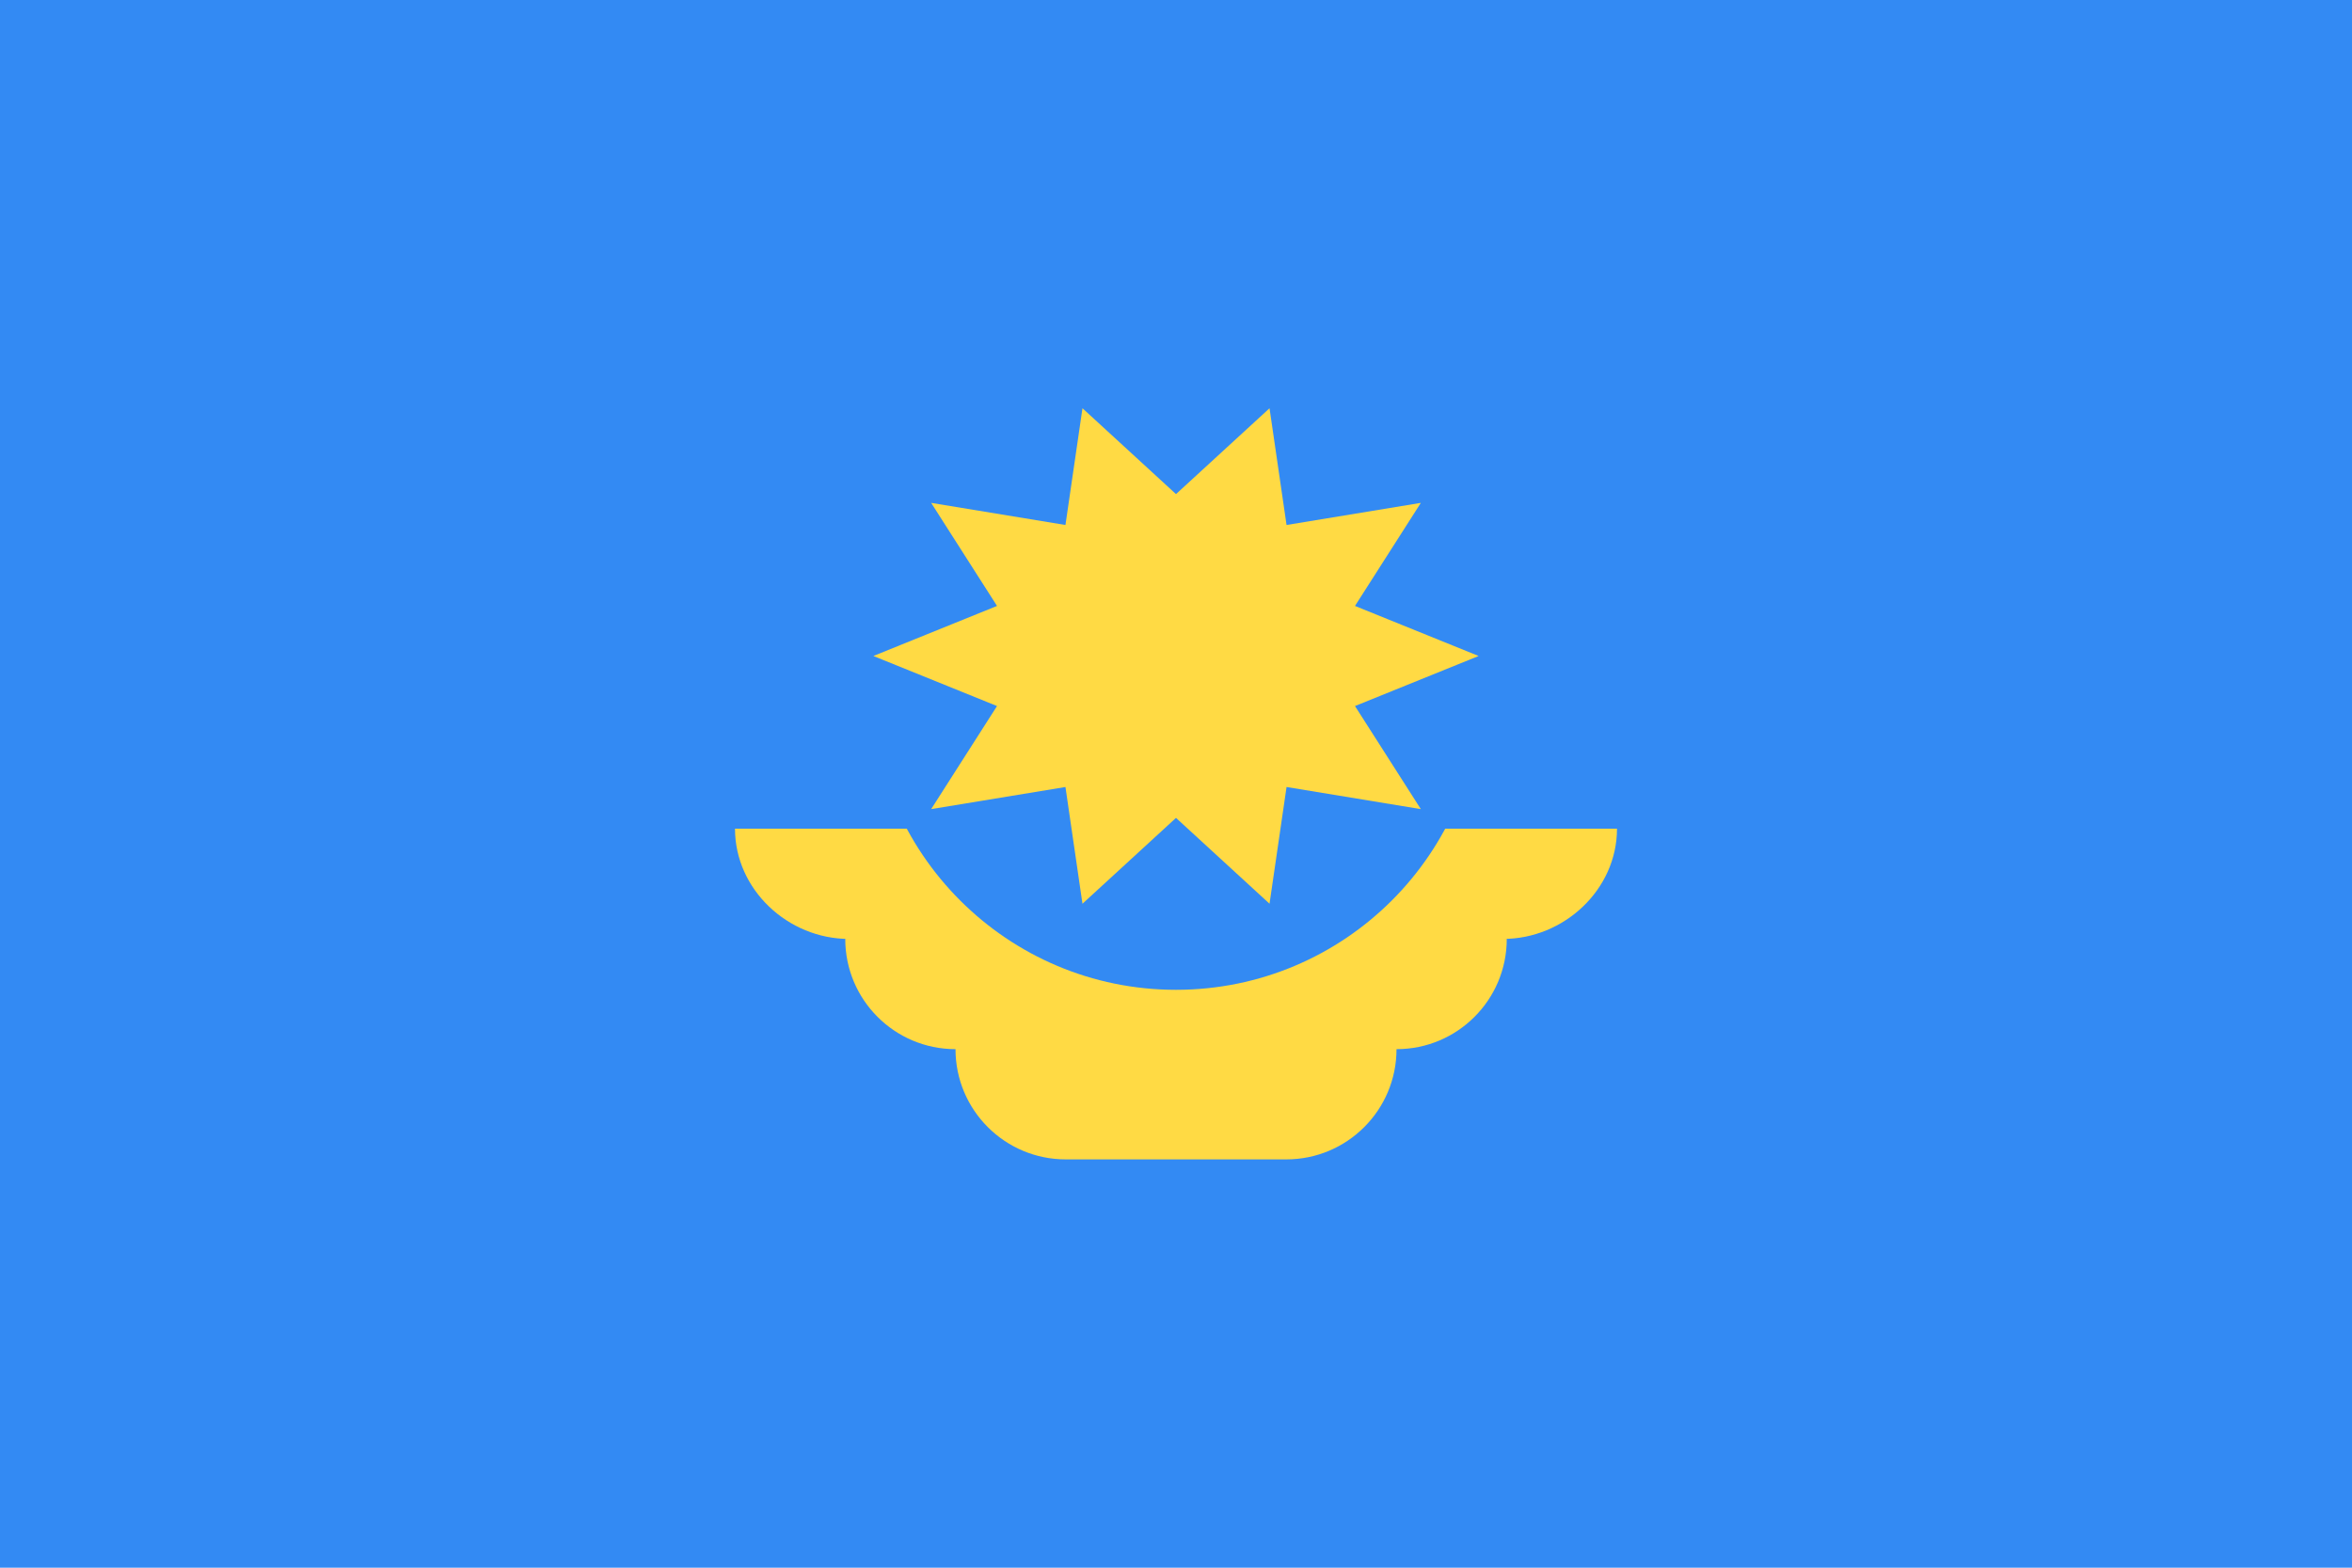
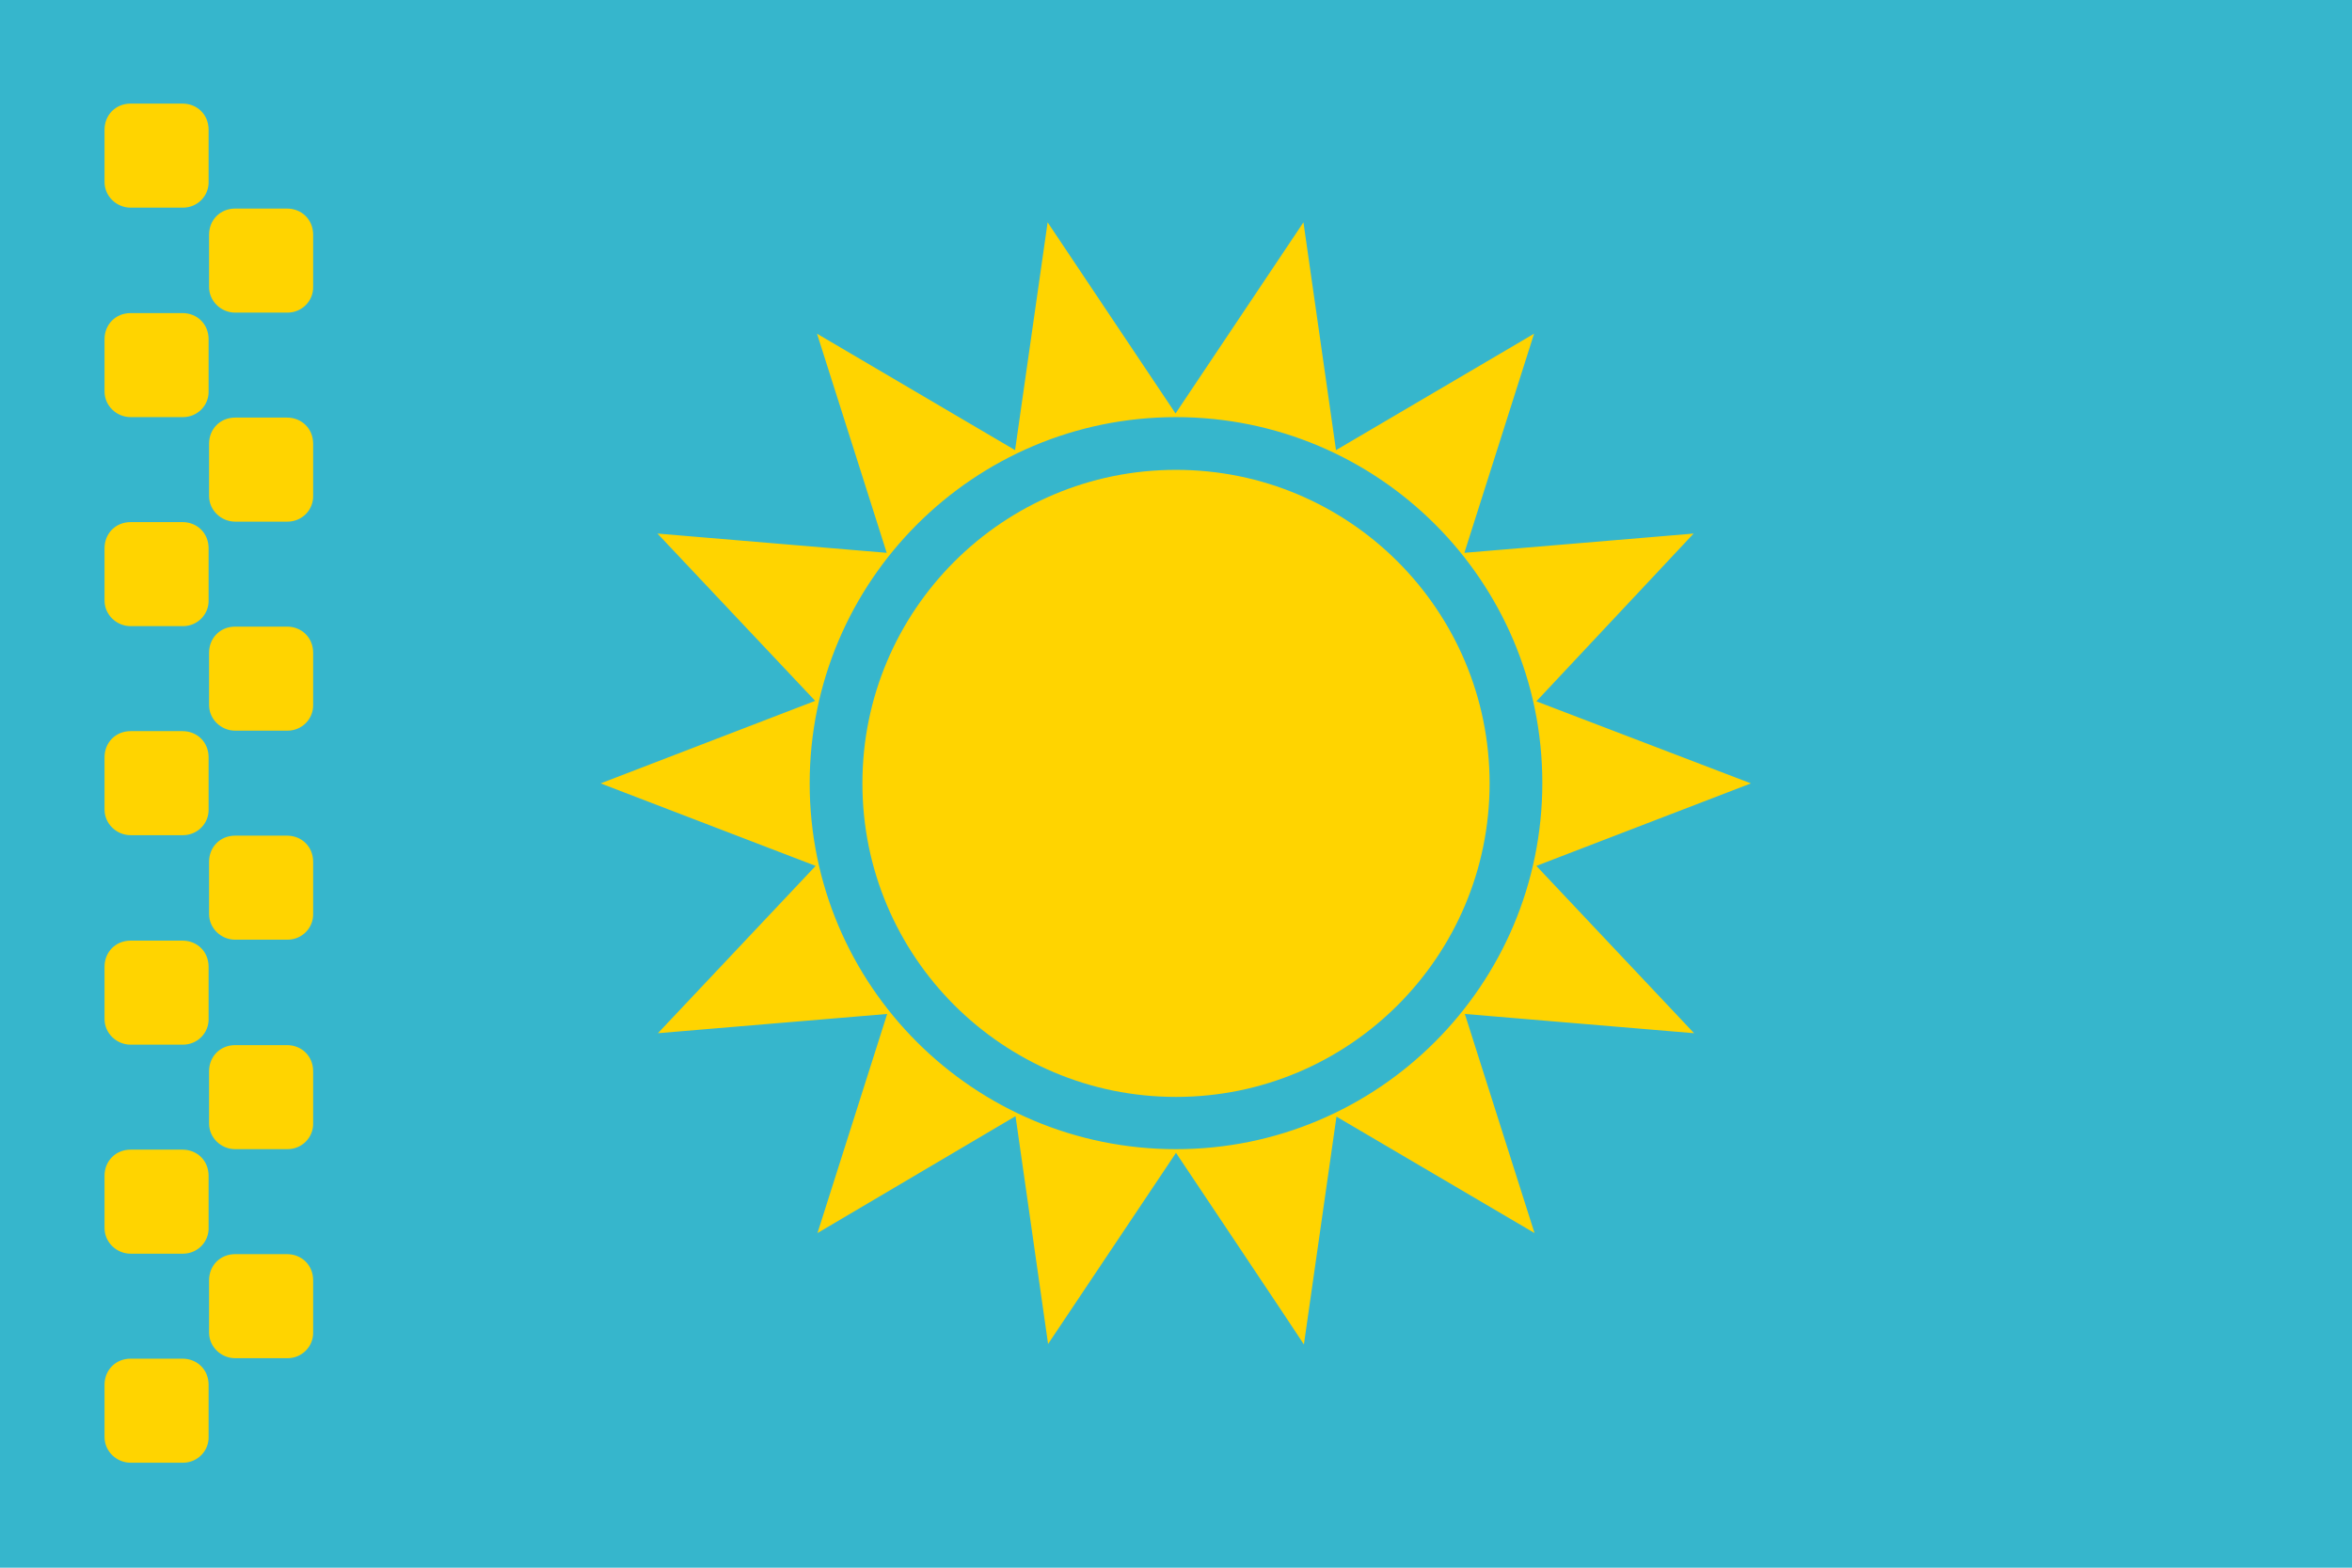
- <svg xmlns="http://www.w3.org/2000/svg" viewBox="0 85.333 512 341.333">
-   <rect y="85.331" fill="#338AF3" width="512" height="341.337" />
-   <path fill="#FFDA44" d="M352,265.768H160c0,13.255,11.544,23.999,24.799,23.999h-0.799c0,13.255,10.744,24.001,24.001,24.001  c0,13.255,10.744,24.001,24.001,24.001h48c13.255,0,24.001-10.744,24.001-24.001c13.255,0,24.001-10.744,24.001-24.001h-0.799  C340.454,289.767,352,279.023,352,265.768z" />
-   <path fill="#338AF3" d="M322.462,234.384c0,36.705-29.756,66.462-66.462,66.462s-66.462-29.756-66.462-66.462" />
-   <polygon fill="#FFDA44" points="321.882,228.163 294.962,239.062 309.297,261.503 280.065,256.689 276.361,282.104   256,263.412 235.638,282.104 231.935,256.689 202.703,261.501 217.037,239.061 190.118,228.163 217.038,217.264 202.703,194.825   231.934,199.638 235.639,174.221 256,192.915 276.362,174.221 280.065,199.638 309.298,194.825 294.963,217.265 " />
+ <svg xmlns="http://www.w3.org/2000/svg" version="1.1" viewBox="0 0 513 342">
+   <path fill="#36B6CC" d="M0,0h513v342H0V0z" />
+   <circle fill="#FFD400" cx="256.5" cy="170.9" r="68.4" />
+   <path fill="#FFD400" d="M256.5,251.5l-27.9,41.7l-7.1-49.7L178.3,269l15.2-47.8l-50,4.2l34.4-36.5L131,170.9l46.8-18l-34.4-36.5   l50,4.2l-15.2-47.8l43.2,25.4l7.1-49.7l27.9,41.7l27.9-41.7l7.1,49.7l43.2-25.4l-15.2,47.8l50-4.2L335.1,153l46.8,17.9l-46.8,18   l34.4,36.5l-50-4.2l15.2,47.8l-43.2-25.4l-7.1,49.7C284.4,293.2,256.5,251.5,256.5,251.5z M256.5,250.7c44.1,0,79.9-35.8,79.9-79.9   S300.6,91,256.5,91s-79.9,35.8-79.9,79.9S212.4,250.7,256.5,250.7z M22.8,28.3c0-3.2,2.4-5.7,5.7-5.7h11.3c3.2,0,5.7,2.4,5.7,5.7   v11.3c0.1,3.1-2.4,5.7-5.6,5.7c-0.1,0-0.1,0-0.2,0H28.5c-3.1,0-5.7-2.5-5.7-5.6c0,0,0-0.1,0-0.1C22.8,39.7,22.8,28.3,22.8,28.3z    M22.8,74c0-3.2,2.4-5.7,5.7-5.7h11.3c3.2,0,5.7,2.4,5.7,5.7v11.3c0.1,3.1-2.4,5.7-5.6,5.7c-0.1,0-0.1,0-0.2,0H28.5   c-3.1,0-5.7-2.5-5.7-5.6c0,0,0-0.1,0-0.1V74z M22.8,119.6c0-3.2,2.4-5.7,5.7-5.7h11.3c3.2,0,5.7,2.4,5.7,5.7v11.3   c0.1,3.1-2.4,5.7-5.6,5.7c-0.1,0-0.1,0-0.2,0H28.5c-3.1,0-5.7-2.5-5.7-5.6c0,0,0-0.1,0-0.1C22.8,130.9,22.8,119.6,22.8,119.6z    M22.8,165.2c0-3.2,2.4-5.7,5.7-5.7h11.3c3.2,0,5.7,2.4,5.7,5.7v11.3c0.1,3.1-2.4,5.7-5.6,5.7c-0.1,0-0.1,0-0.2,0H28.5   c-3.1,0-5.7-2.5-5.7-5.6c0,0,0-0.1,0-0.1C22.8,176.5,22.8,165.2,22.8,165.2z M22.8,210.9c0-3.2,2.4-5.7,5.7-5.7h11.3   c3.2,0,5.7,2.4,5.7,5.7v11.3c0.1,3.1-2.4,5.7-5.6,5.7c-0.1,0-0.1,0-0.2,0H28.5c-3.1,0-5.7-2.5-5.7-5.6c0,0,0-0.1,0-0.1V210.9z    M22.8,256.5c0-3.2,2.4-5.7,5.7-5.7h11.3c3.2,0,5.7,2.4,5.7,5.7v11.3c0.1,3.1-2.4,5.7-5.6,5.7c-0.1,0-0.1,0-0.2,0H28.5   c-3.1,0-5.7-2.5-5.7-5.6c0,0,0-0.1,0-0.1V256.5z M22.8,302.1c0-3.2,2.4-5.7,5.7-5.7h11.3c3.2,0,5.7,2.4,5.7,5.7v11.3   c0.1,3.1-2.4,5.7-5.6,5.7c-0.1,0-0.1,0-0.2,0H28.5c-3.1,0-5.7-2.5-5.7-5.6c0,0,0-0.1,0-0.1V302.1z M45.6,279.3   c0-3.2,2.4-5.7,5.7-5.7h11.3c3.2,0,5.7,2.4,5.7,5.7v11.3c0.1,3.1-2.4,5.7-5.6,5.7c-0.1,0-0.1,0-0.2,0H51.3c-3.1,0-5.7-2.5-5.7-5.6   c0,0,0-0.1,0-0.1V279.3z M45.6,233.7c0-3.2,2.4-5.7,5.7-5.7h11.3c3.2,0,5.7,2.4,5.7,5.7V245c0.1,3.1-2.4,5.7-5.6,5.7   c-0.1,0-0.1,0-0.2,0H51.3c-3.1,0-5.7-2.5-5.7-5.6c0,0,0-0.1,0-0.1V233.7z M45.6,188c0-3.2,2.4-5.7,5.7-5.7h11.3   c3.2,0,5.7,2.4,5.7,5.7v11.3c0.1,3.1-2.4,5.7-5.6,5.7c-0.1,0-0.1,0-0.2,0H51.3c-3.1,0-5.7-2.5-5.7-5.6c0,0,0-0.1,0-0.1V188z    M45.6,142.4c0-3.2,2.4-5.7,5.7-5.7h11.3c3.2,0,5.7,2.4,5.7,5.7v11.3c0.1,3.1-2.4,5.7-5.6,5.7c-0.1,0-0.1,0-0.2,0H51.3   c-3.1,0-5.7-2.5-5.7-5.6c0,0,0-0.1,0-0.1C45.6,153.7,45.6,142.4,45.6,142.4z M45.6,96.8c0-3.2,2.4-5.7,5.7-5.7h11.3   c3.2,0,5.7,2.4,5.7,5.7v11.3c0.1,3.1-2.4,5.7-5.6,5.7c-0.1,0-0.1,0-0.2,0H51.3c-3.1,0-5.7-2.5-5.7-5.6c0,0,0-0.1,0-0.1   C45.6,108.1,45.6,96.8,45.6,96.8z M45.6,51.2c0-3.2,2.4-5.7,5.7-5.7h11.3c3.2,0,5.7,2.4,5.7,5.7v11.3c0.1,3.1-2.4,5.7-5.6,5.7   c-0.1,0-0.1,0-0.2,0H51.3c-3.1,0-5.7-2.5-5.7-5.6c0,0,0-0.1,0-0.1V51.2z" />
</svg>
